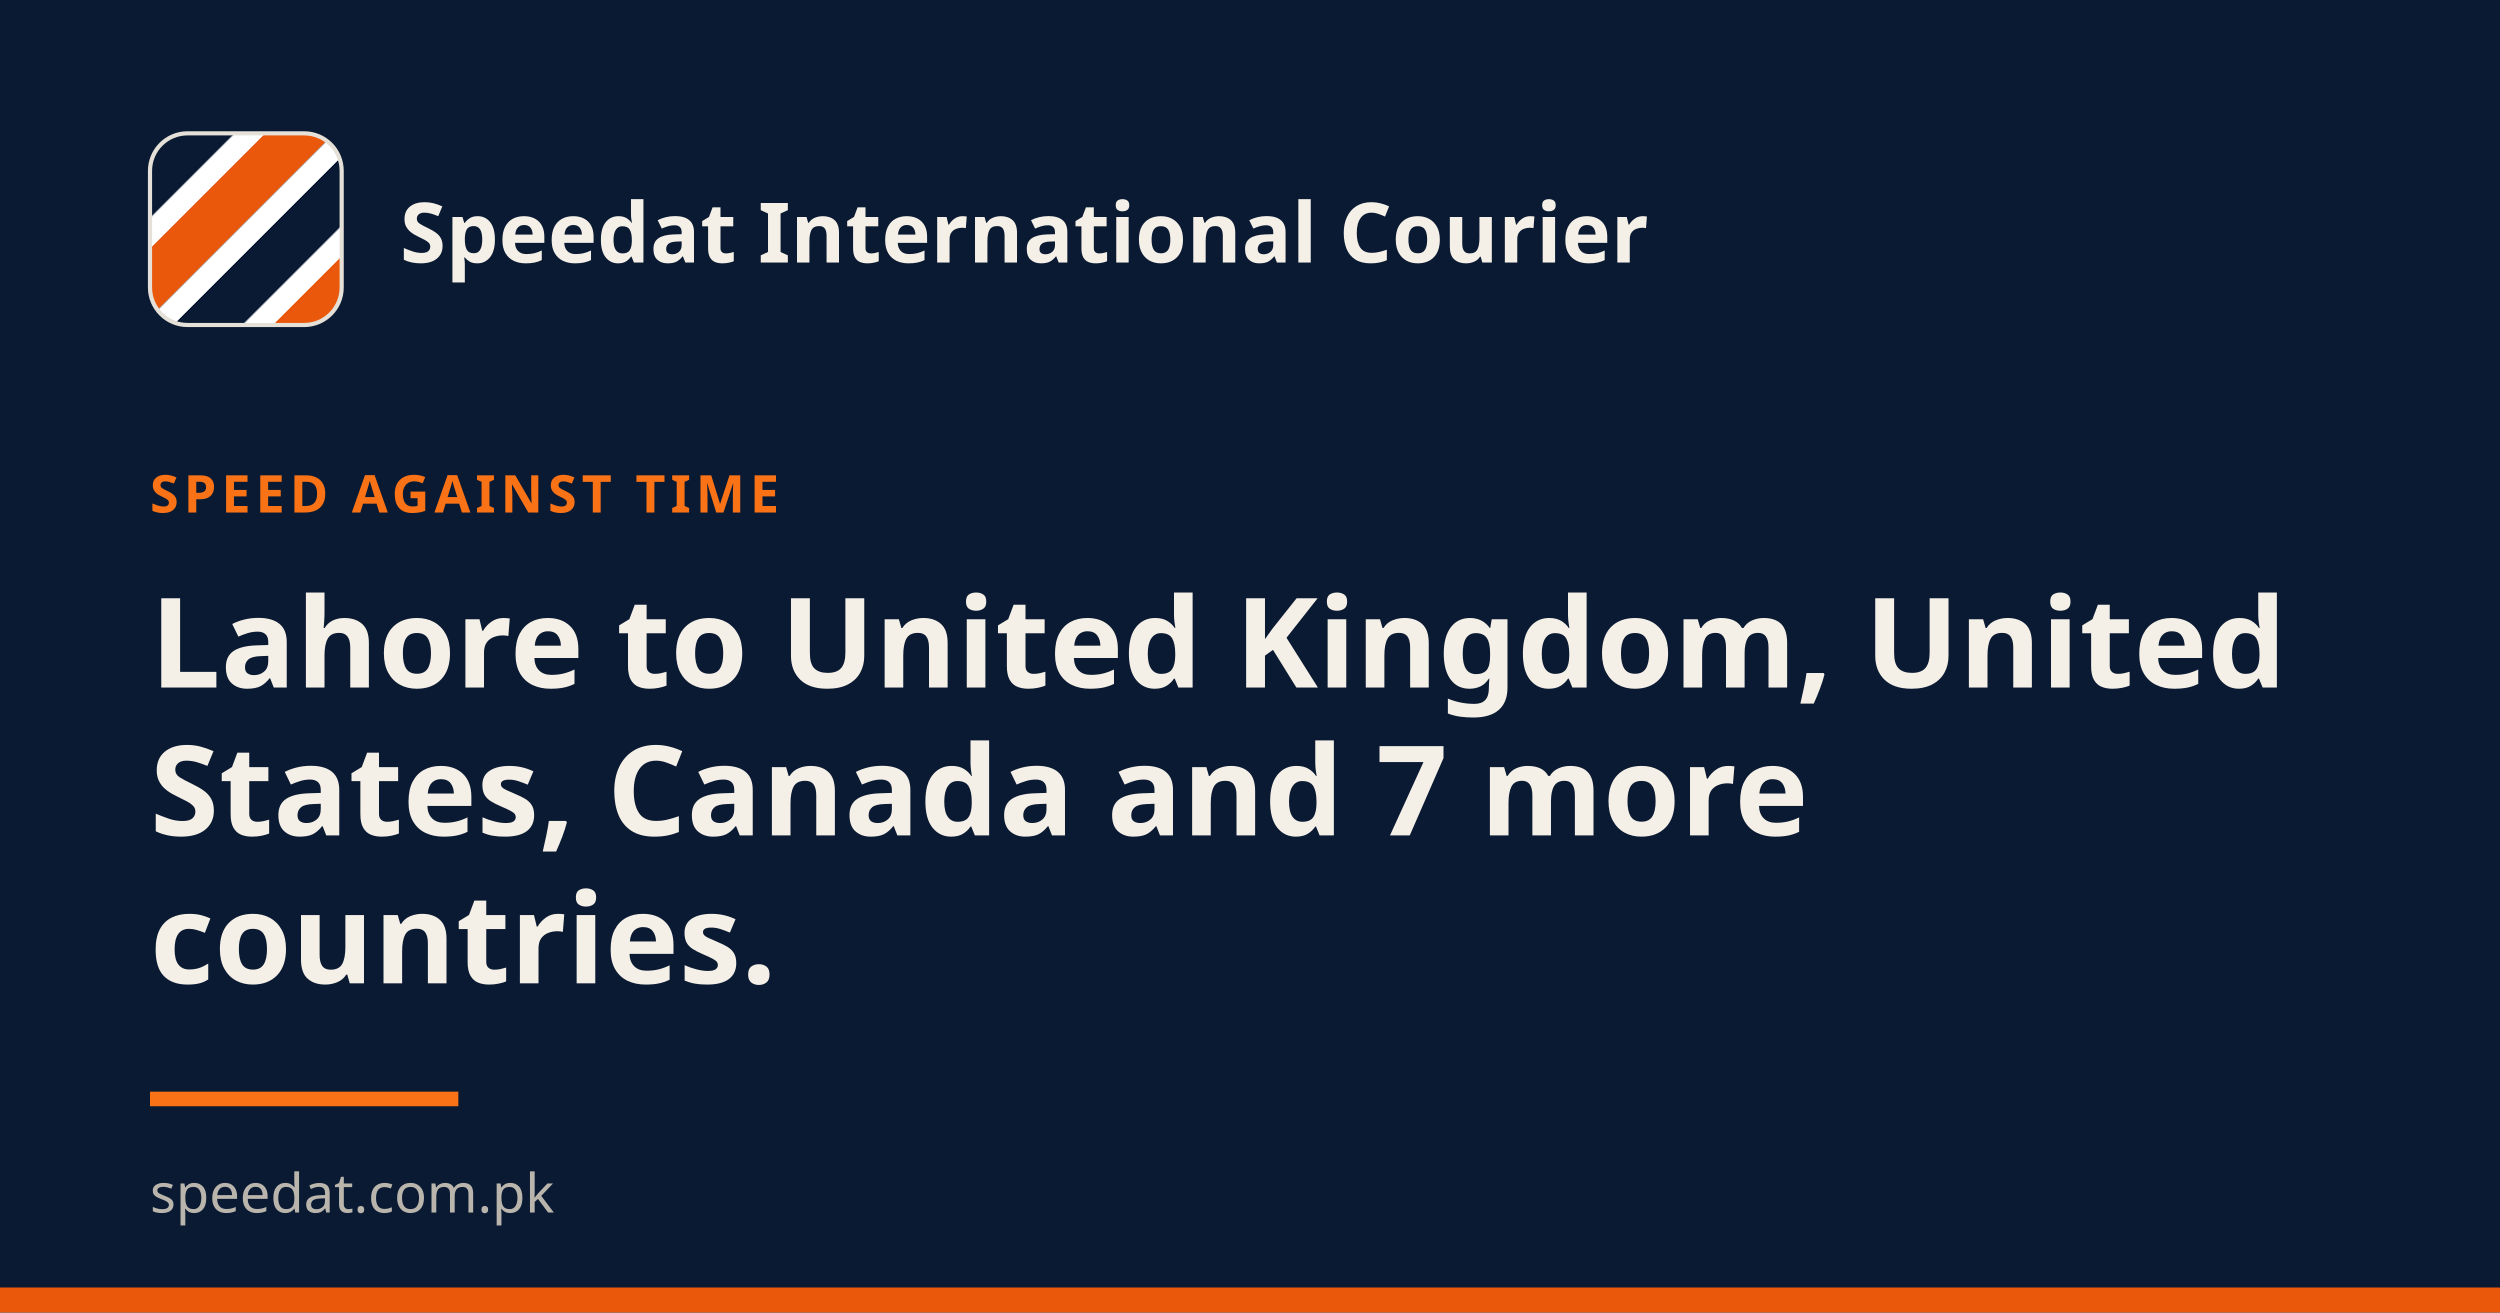
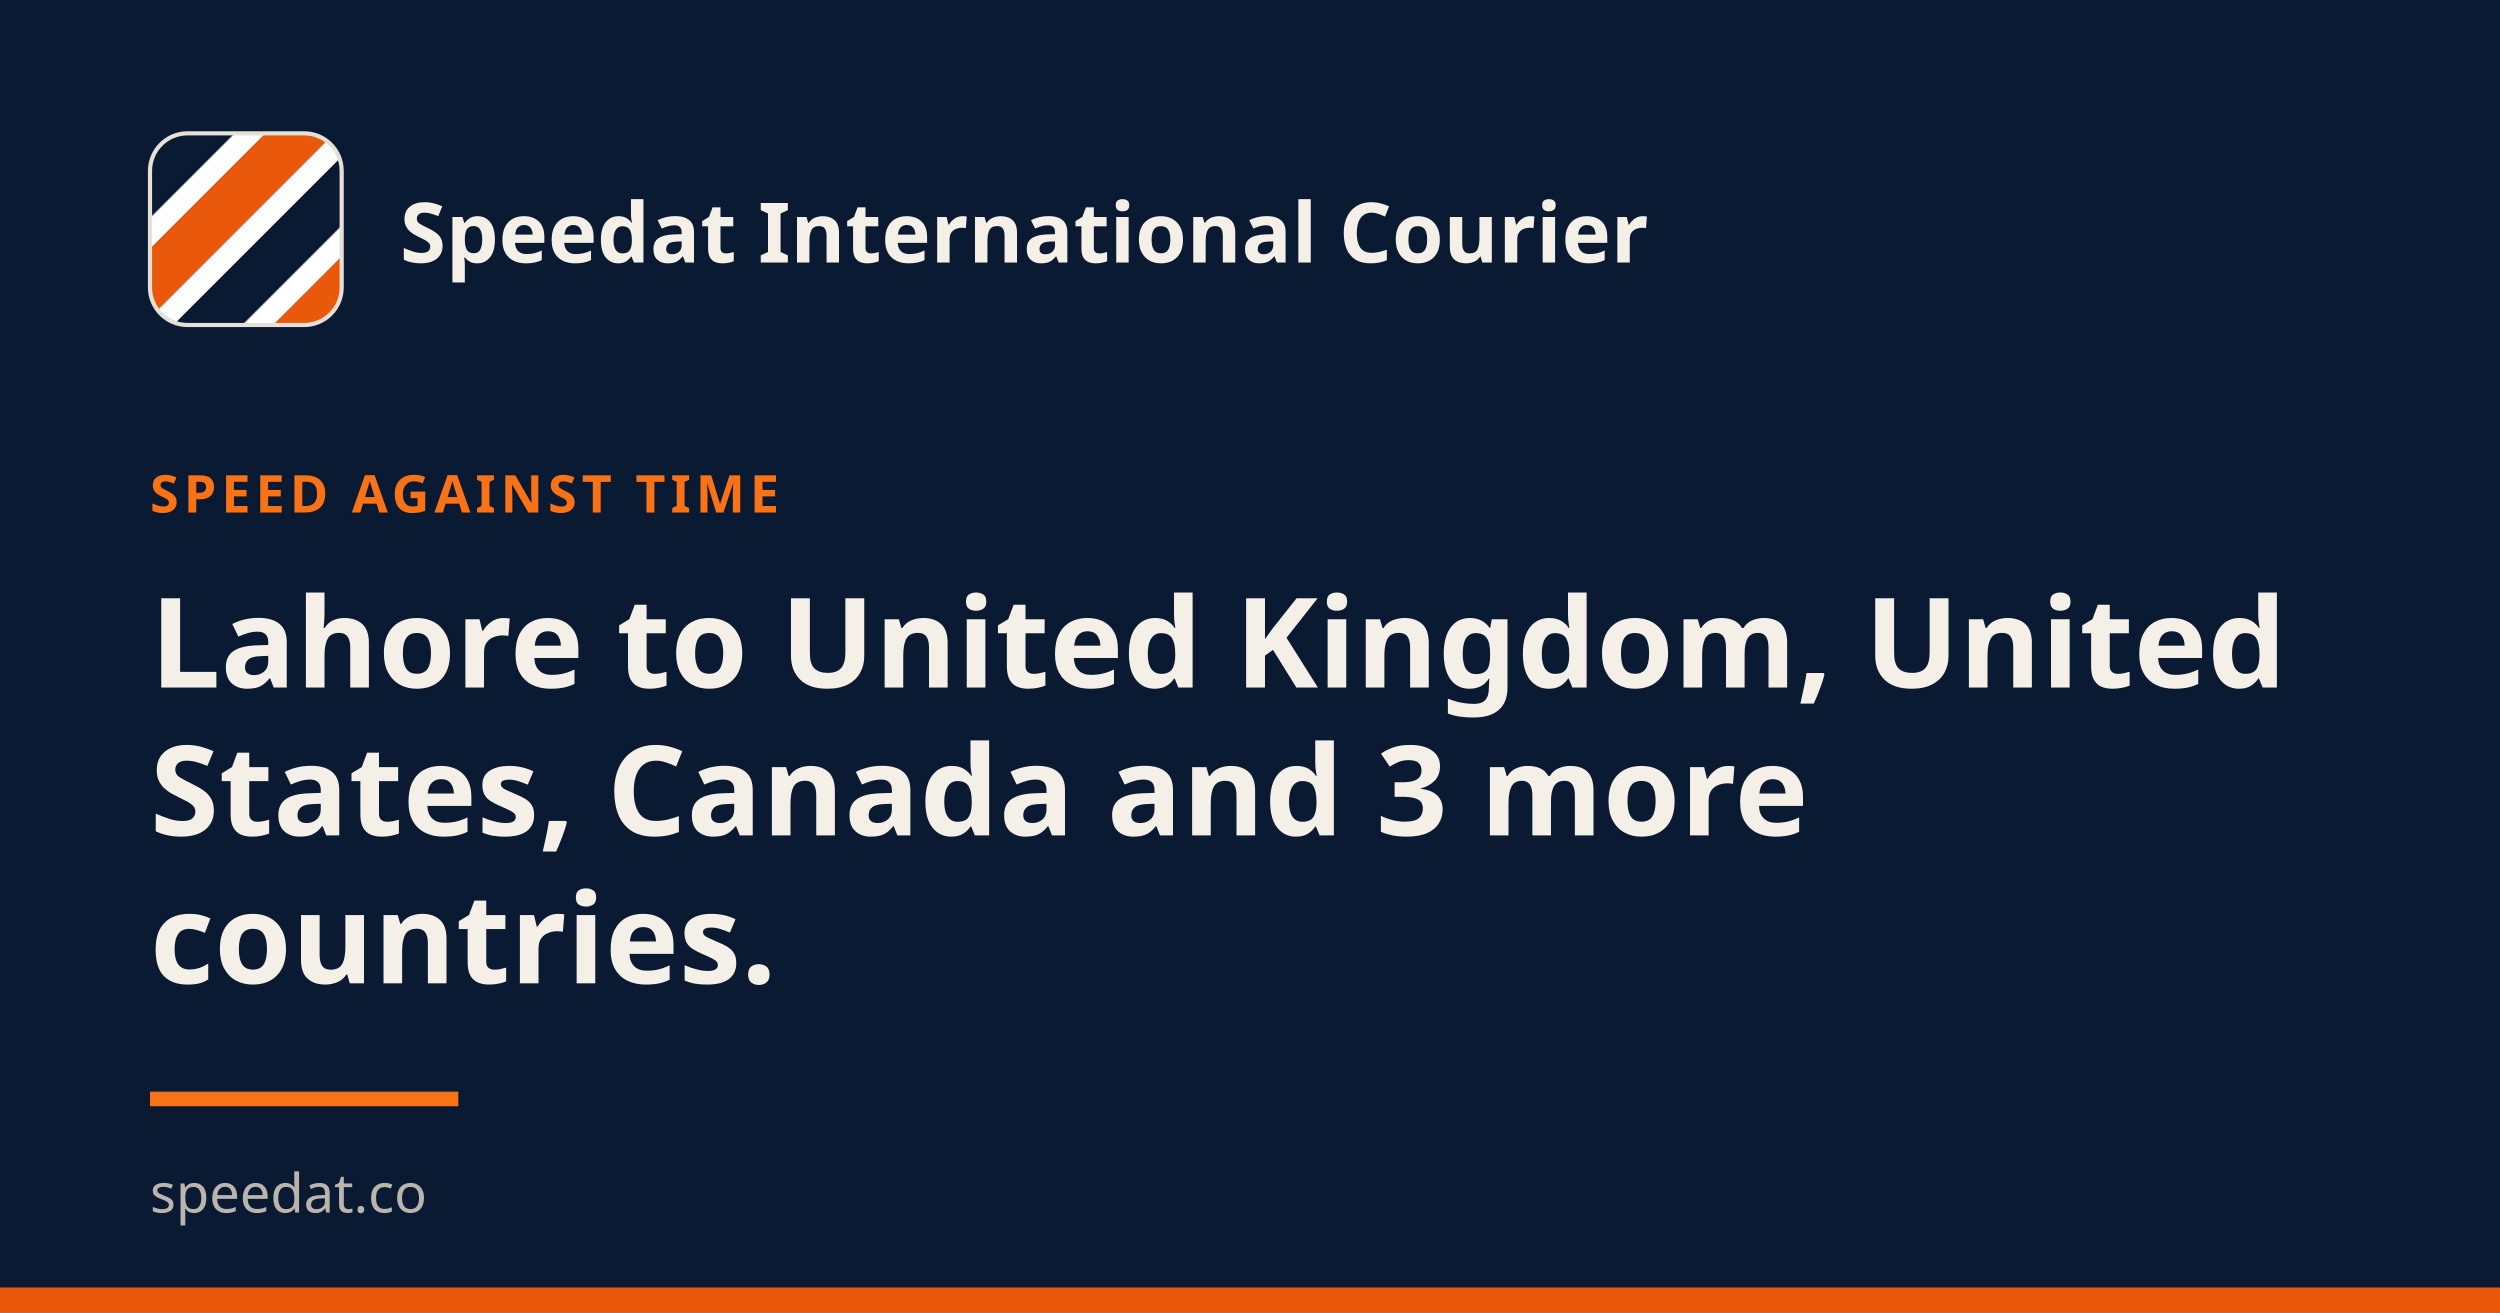
- <svg xmlns="http://www.w3.org/2000/svg" width="1200" height="630" viewBox="0 0 1200 630" role="img" aria-label="Speedat International Courier - Lahore to United Kingdom, United States, Canada and 7 more countries.">
+ <svg xmlns="http://www.w3.org/2000/svg" width="1200" height="630" viewBox="0 0 1200 630" role="img" aria-label="Speedat International Courier - Lahore to United Kingdom, United States, Canada and 3 more countries.">
  <defs>
    <pattern id="ogstripes" patternUnits="userSpaceOnUse" width="67.656" height="26.286" patternTransform="rotate(45)">
      <rect x="0" y="0" width="23.421" height="26.286" fill="#ea580c" />
      <rect x="23.421" y="0" width="10.409" height="26.286" fill="#ffffff" />
      <rect x="33.83" y="0" width="23.417" height="26.286" fill="#0a1a33" />
      <rect x="57.247" y="0" width="10.409" height="26.286" fill="#ffffff" />
    </pattern>
  </defs>
  <rect width="1200" height="630" fill="#0a1a33" />
  <rect x="0" y="618" width="1200" height="12" fill="#ea580c" />
  <rect x="72" y="64" width="92" height="92" rx="18" fill="url(#ogstripes)" stroke="#e6e1d8" stroke-width="2" />
  <text x="192" y="126" font-family="'Big Shoulders Display','Barlow',system-ui,'Segoe UI',sans-serif" font-size="40" font-weight="600" fill="#f5f0e7">Speedat International Courier</text>
  <text x="72" y="246" font-family="'Barlow',system-ui,'Segoe UI',sans-serif" font-size="25" font-weight="600" letter-spacing="2.4" fill="#f97316">SPEED AGAINST TIME</text>
  <text x="72" y="330" font-family="'Big Shoulders Display','Barlow',system-ui,'Segoe UI',sans-serif" font-size="60" font-weight="600" fill="#f5f0e7">Lahore to United Kingdom, United</text>
-   <text x="72" y="401" font-family="'Big Shoulders Display','Barlow',system-ui,'Segoe UI',sans-serif" font-size="60" font-weight="600" fill="#f5f0e7">States, Canada and 7 more</text>
+   <text x="72" y="401" font-family="'Big Shoulders Display','Barlow',system-ui,'Segoe UI',sans-serif" font-size="60" font-weight="600" fill="#f5f0e7">States, Canada and 3 more</text>
  <text x="72" y="472" font-family="'Big Shoulders Display','Barlow',system-ui,'Segoe UI',sans-serif" font-size="60" font-weight="600" fill="#f5f0e7">countries.</text>
  <rect x="72" y="524" width="148" height="7" fill="#f97316" />
-   <text x="72" y="582" font-family="'Barlow',system-ui,'Segoe UI',sans-serif" font-size="26" fill="#b9b5ad">speedat.com.pk</text>
+   <text x="72" y="582" font-family="'Barlow',system-ui,'Segoe UI',sans-serif" font-size="26" fill="#b9b5ad">speedat.co</text>
</svg>
